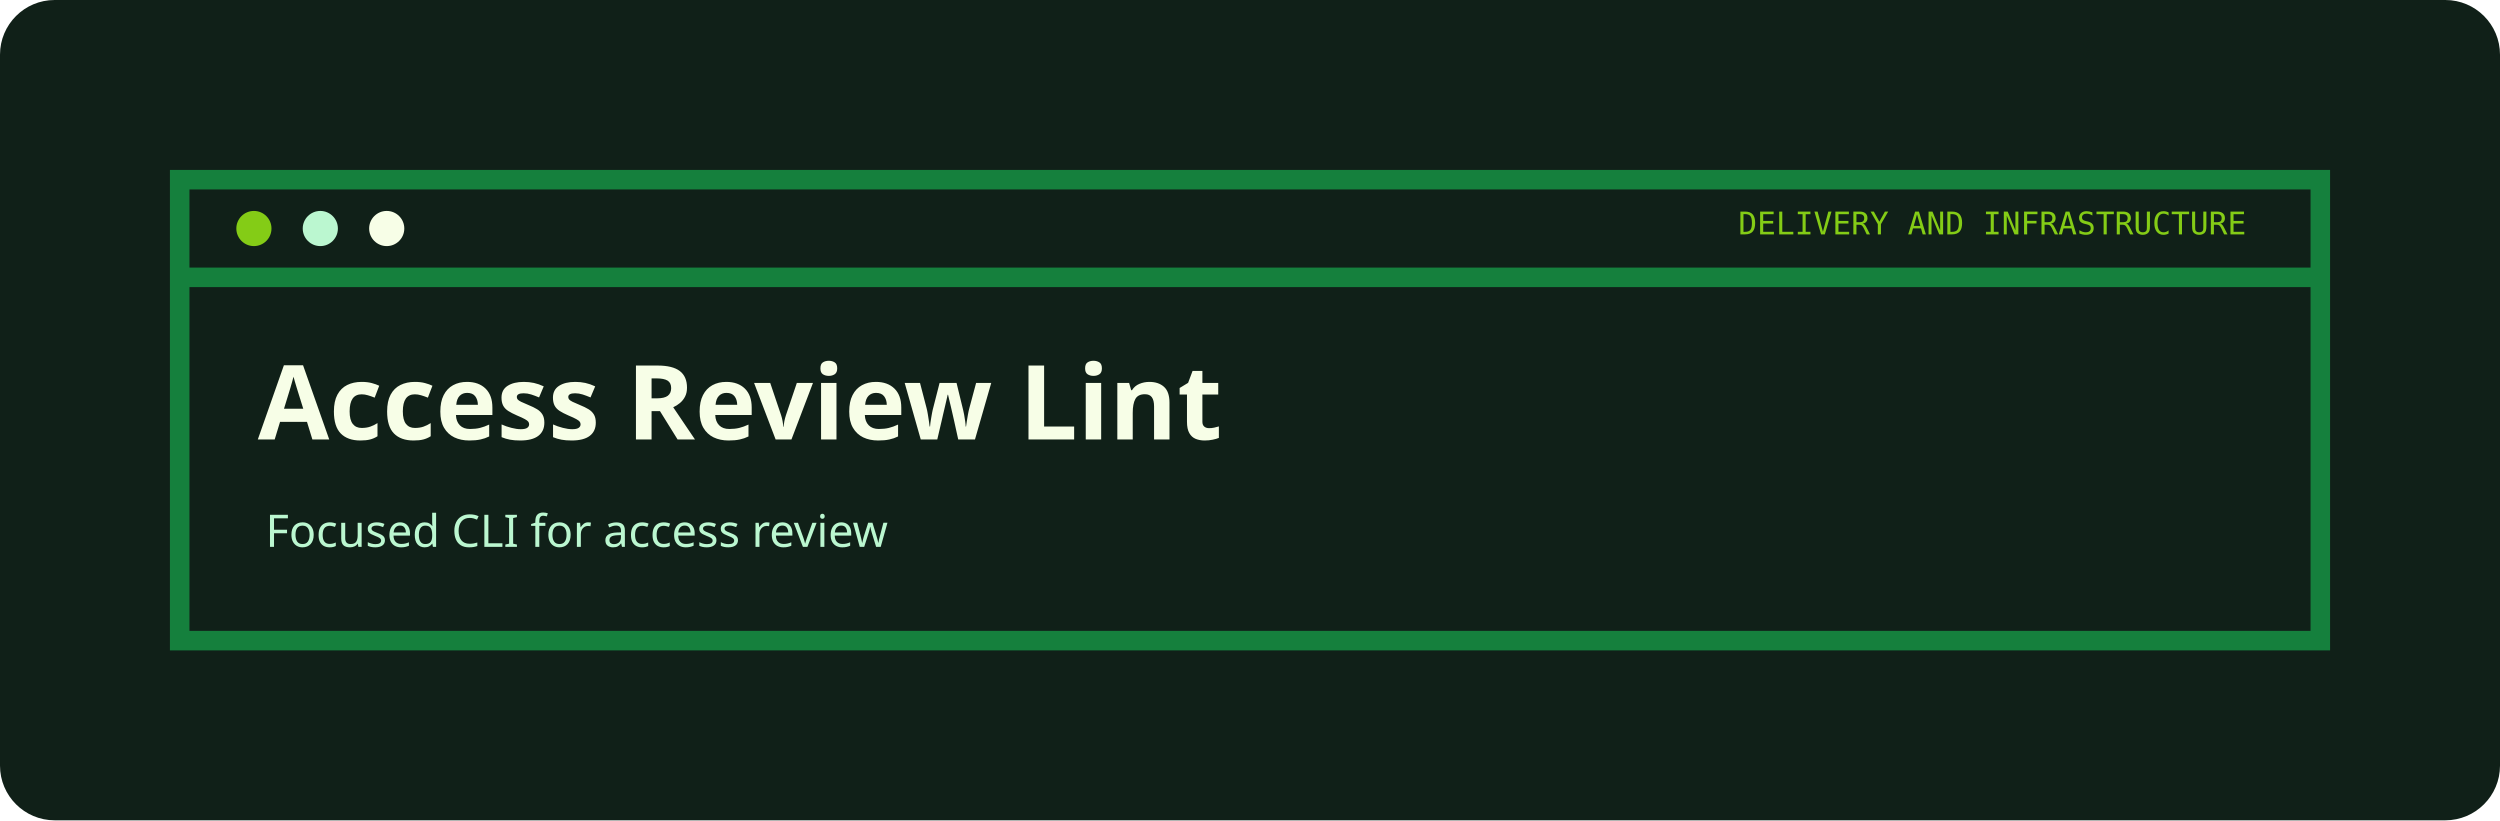
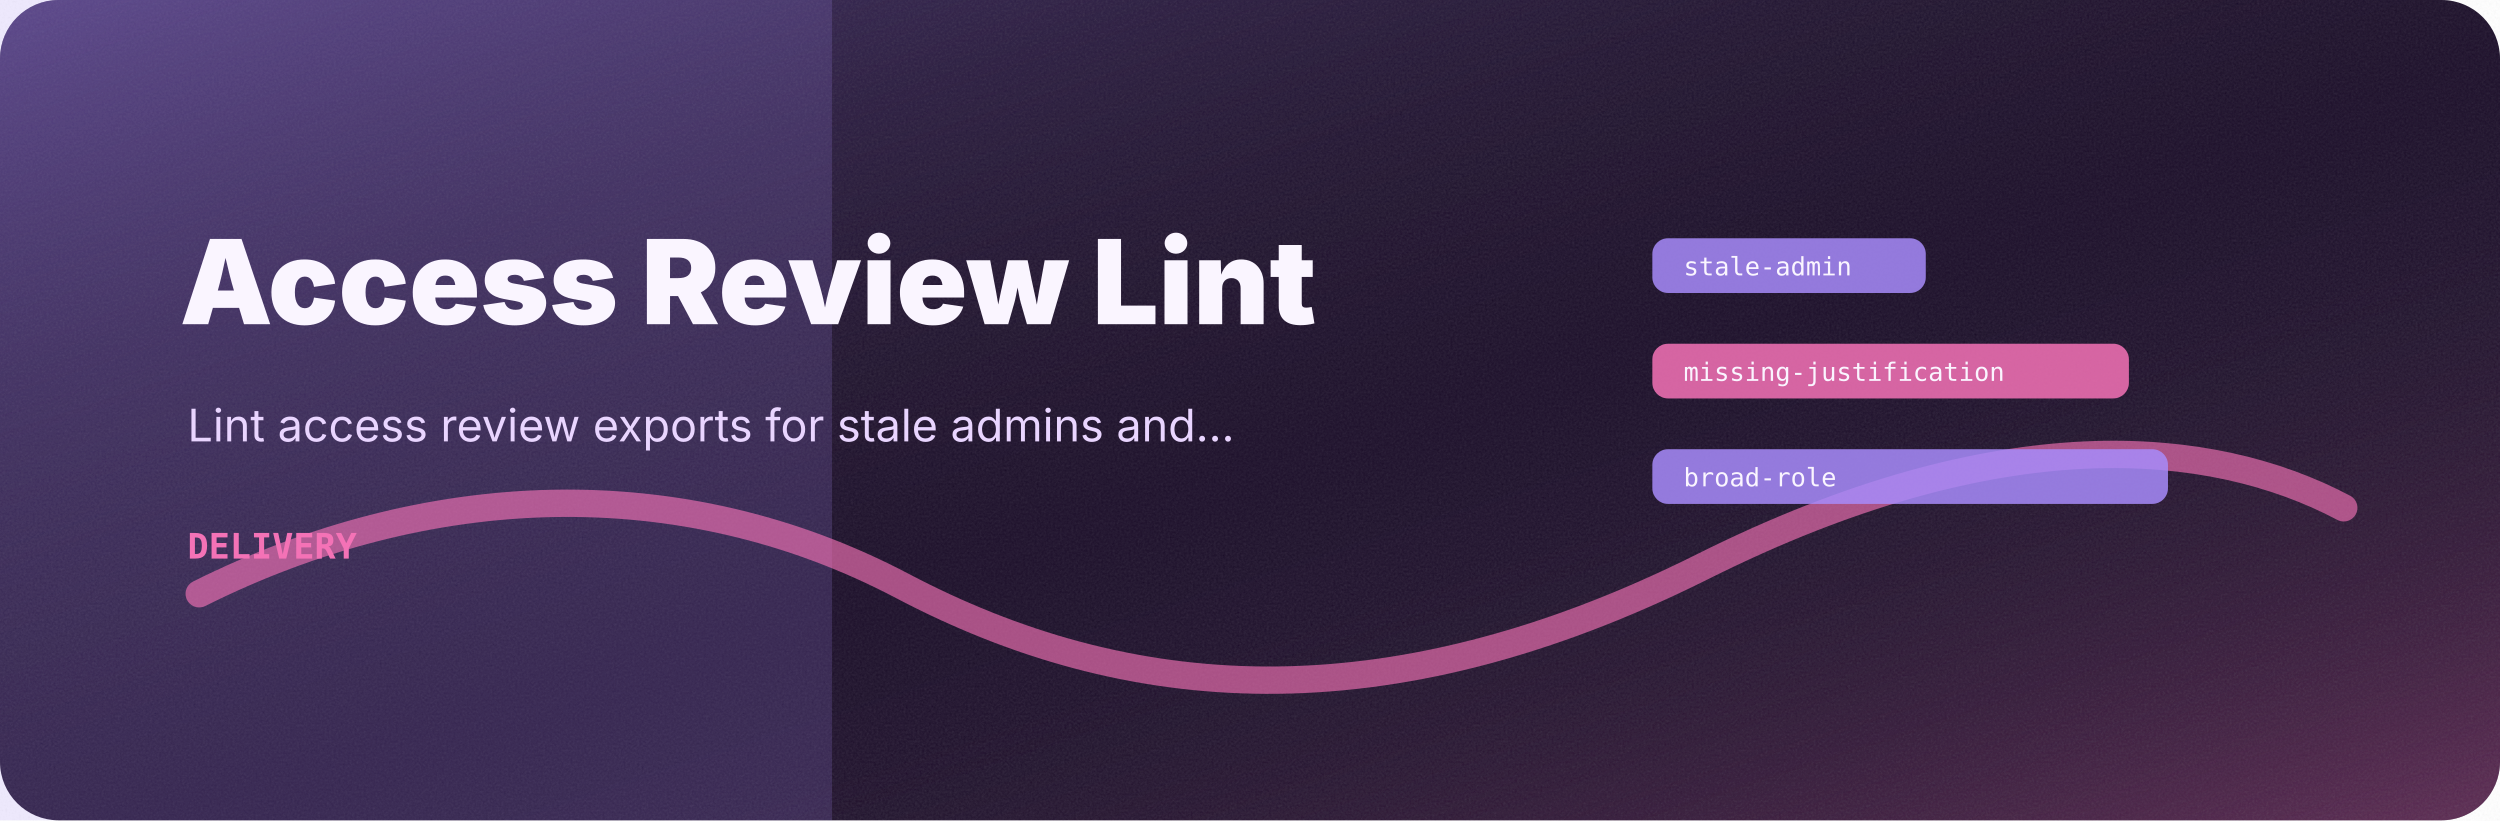
<svg xmlns="http://www.w3.org/2000/svg" width="1280" height="420" viewBox="0 0 1280 420" fill="none" role="img" aria-label="Access Review Lint cover">
-   <rect width="1280" height="420" rx="28" fill="#102018" />
-   <path d="M92 92h1096v236H92z" fill="none" stroke="#15803d" stroke-width="10" />
-   <path d="M92 142h1096" stroke="#15803d" stroke-width="10" />
-   <circle cx="130" cy="117" r="9" fill="#84cc16" />
-   <circle cx="164" cy="117" r="9" fill="#bbf7d0" />
-   <circle cx="198" cy="117" r="9" fill="#f7fee7" />
-   <text x="132" y="225" fill="#f7fee7" font-family="Sora, ui-sans-serif, system-ui" font-size="53" font-weight="800">Access Review Lint</text>
-   <text x="136" y="280" fill="#bbf7d0" font-family="Sora, ui-sans-serif, system-ui" font-size="23">Focused CLI for access review</text>
-   <text x="890" y="120" fill="#84cc16" font-family="ui-monospace, SFMono-Regular, Menlo, monospace" font-size="16">DELIVERY AND INFRASTRUCTURE</text>
+   <defs>
+     <linearGradient id="g" x1="0" x2="1" y1="0" y2="1">
+       <stop offset="0" stop-color="#a78bfa" stop-opacity=".34" />
+       <stop offset=".54" stop-color="#1d102b" stop-opacity="0" />
+       <stop offset="1" stop-color="#f472b6" stop-opacity=".30" />
+     </linearGradient>
+     <filter id="grain" x="-20%" y="-20%" width="140%" height="140%">
+       <feTurbulence type="fractalNoise" baseFrequency=".85" numOctaves="2" seed="24" result="noise" />
+       <feColorMatrix type="saturate" values="0" />
+       <feComponentTransfer>
+         <feFuncA type="table" tableValues="0 .10" />
+       </feComponentTransfer>
+       <feBlend mode="soft-light" in2="SourceGraphic" />
+     </filter>
+   </defs>
+   <rect width="1280" height="420" rx="30" fill="#1d102b" />
+   <rect width="1280" height="420" rx="30" fill="url(#g)" filter="url(#grain)" />
+   <rect x="0" y="0" width="426" height="420" fill="#a78bfa" opacity=".18" />
+   <path d="M102 304c116-58 246-64 360-4 114 60 246 72 410-10 152-76 260-66 328-30" stroke="#f472b6" stroke-width="14" stroke-linecap="round" opacity=".64" />
+   <text x="92" y="166" fill="#faf5ff" font-family="Inter, ui-sans-serif, system-ui" font-size="60" font-weight="850">Access Review Lint</text>
+   <text x="96" y="226" fill="#e9d5ff" font-family="Inter, ui-sans-serif, system-ui" font-size="23">Lint access review exports for stale admins and...</text>
+   <text x="96" y="286" fill="#f472b6" font-family="ui-monospace, SFMono-Regular, Menlo, monospace" font-size="18" font-weight="800">DELIVERY</text>
+   <rect x="846" y="122" width="140" height="28" rx="8" fill="#a78bfa" opacity=".85" />
+   <text x="862" y="141" fill="#faf5ff" font-family="ui-monospace, SFMono-Regular, Menlo, monospace" font-size="13">stale-admin</text>
+   <rect x="846" y="176" width="244" height="28" rx="8" fill="#f472b6" opacity=".85" />
+   <text x="862" y="195" fill="#faf5ff" font-family="ui-monospace, SFMono-Regular, Menlo, monospace" font-size="13">missing-justification</text>
+   <rect x="846" y="230" width="264" height="28" rx="8" fill="#a78bfa" opacity=".85" />
+   <text x="862" y="249" fill="#faf5ff" font-family="ui-monospace, SFMono-Regular, Menlo, monospace" font-size="13">broad-role</text>
</svg>
